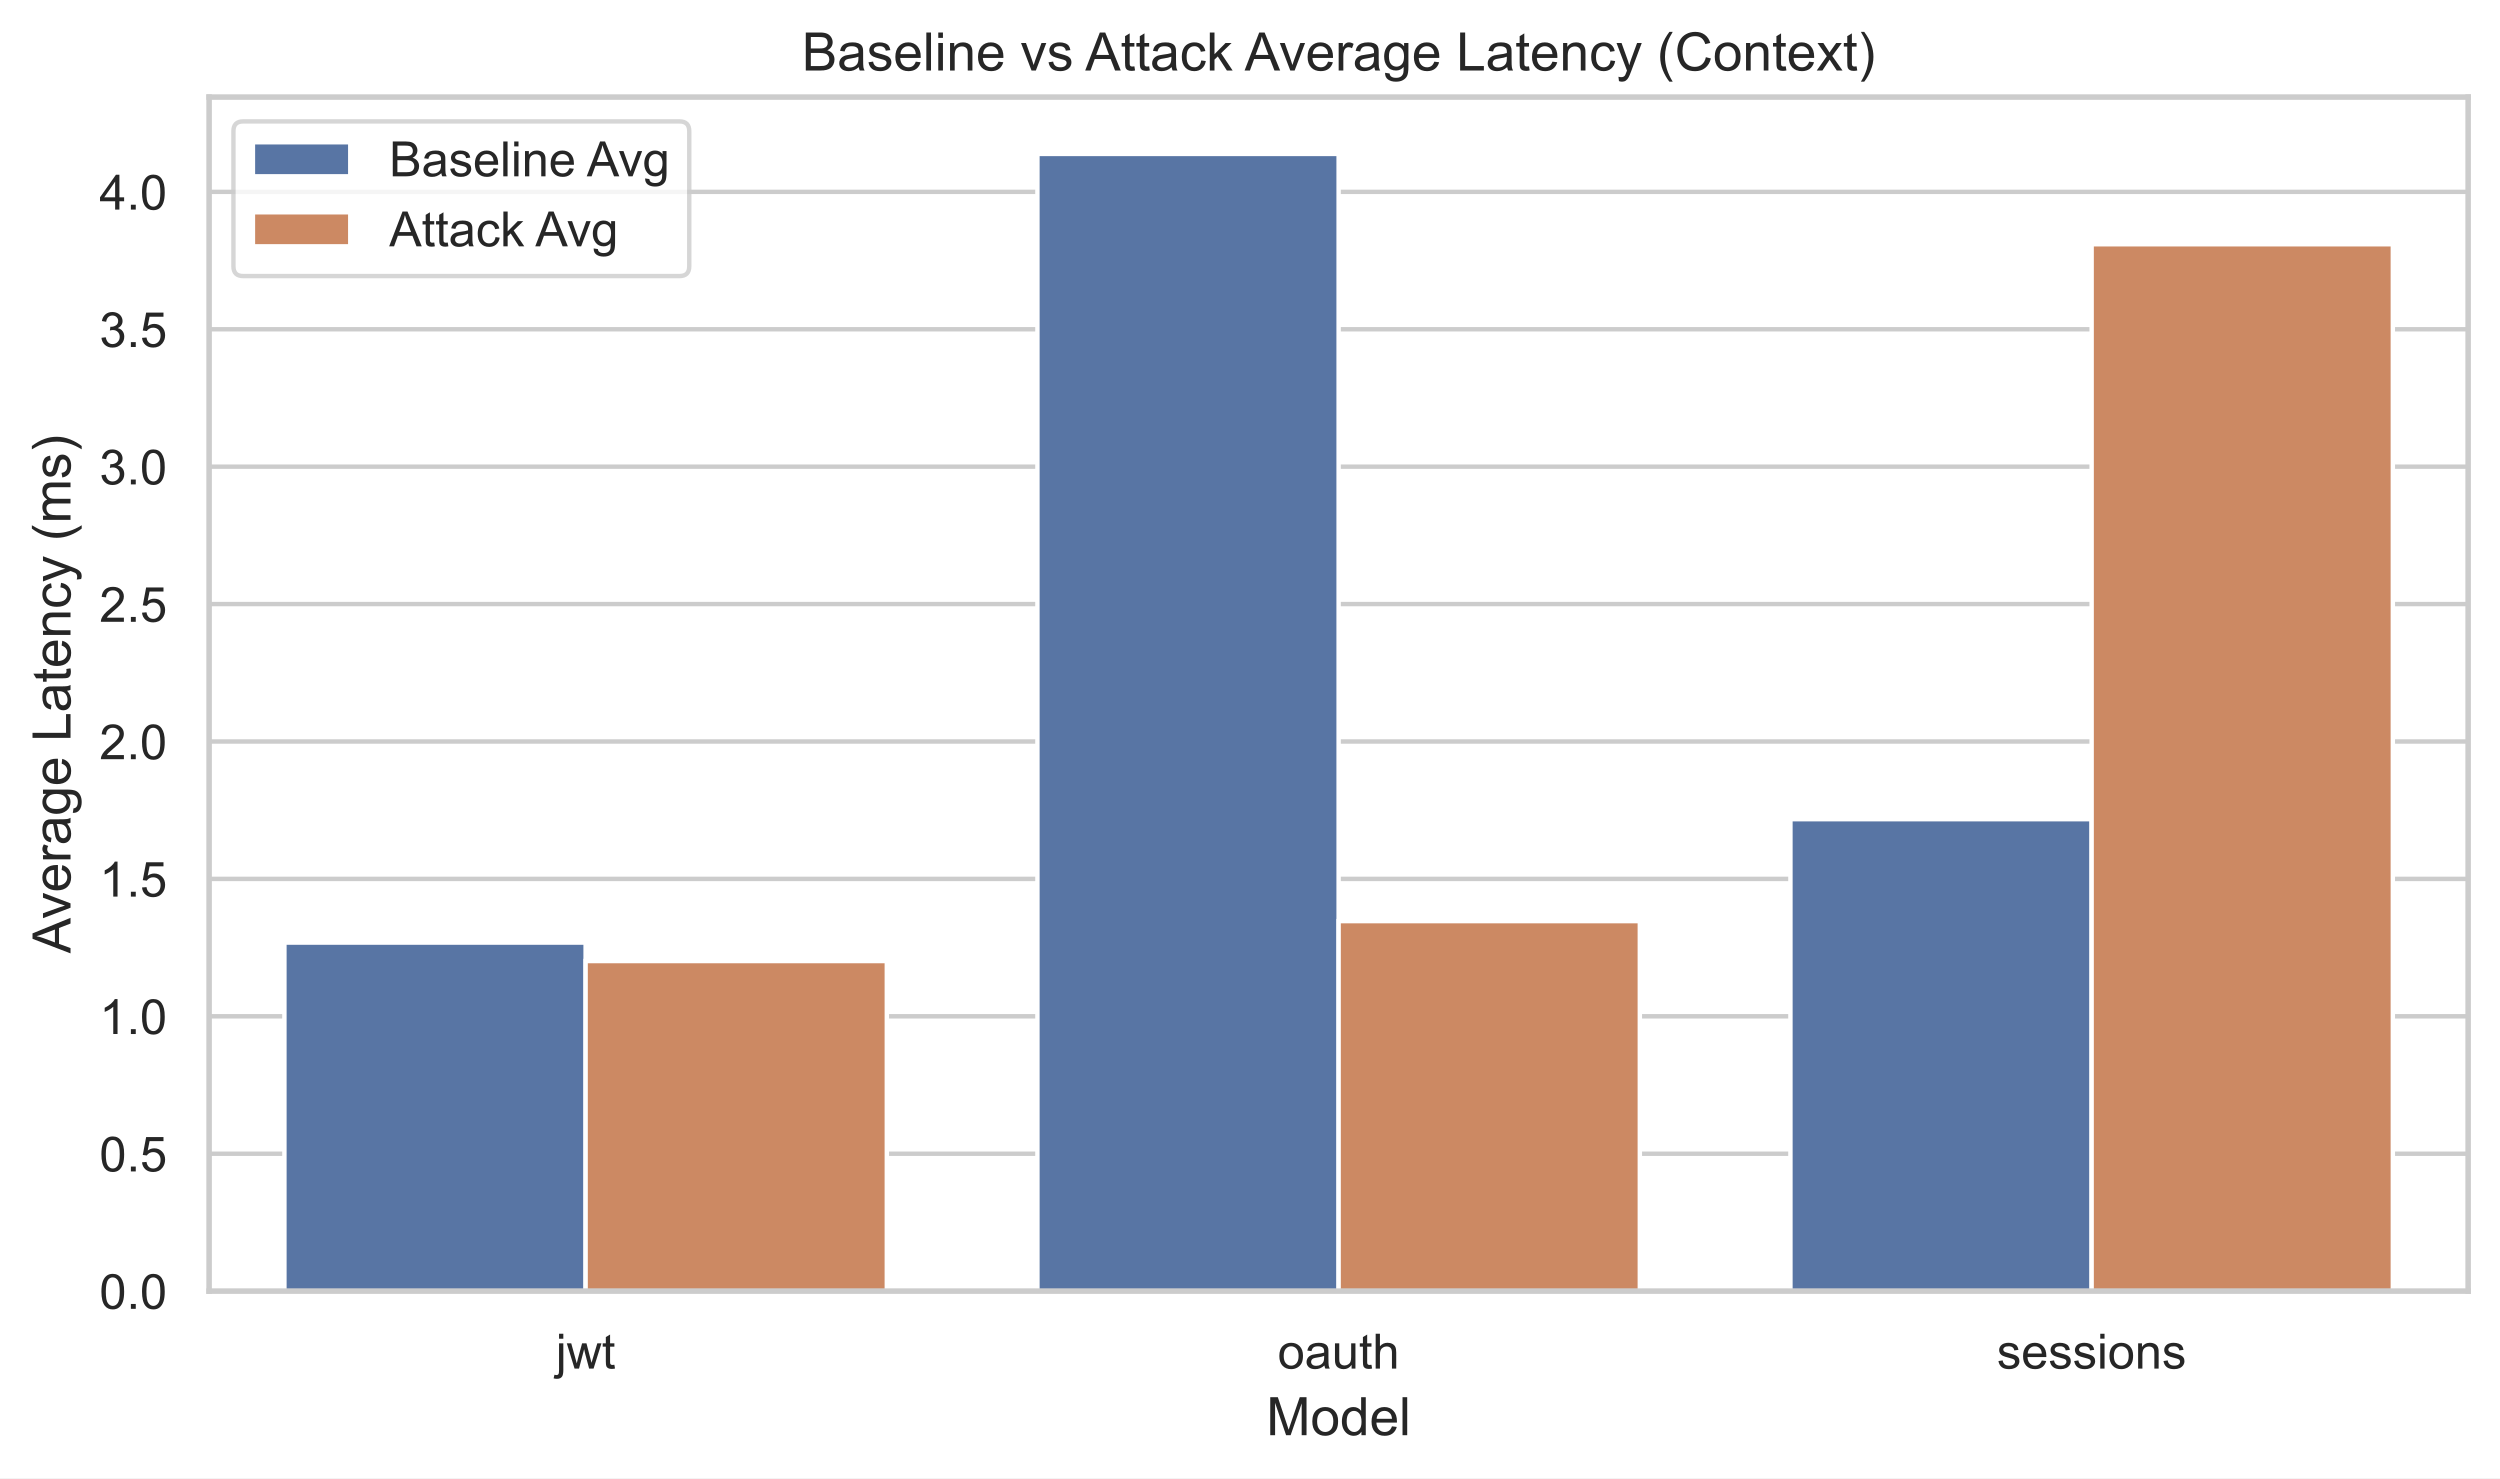
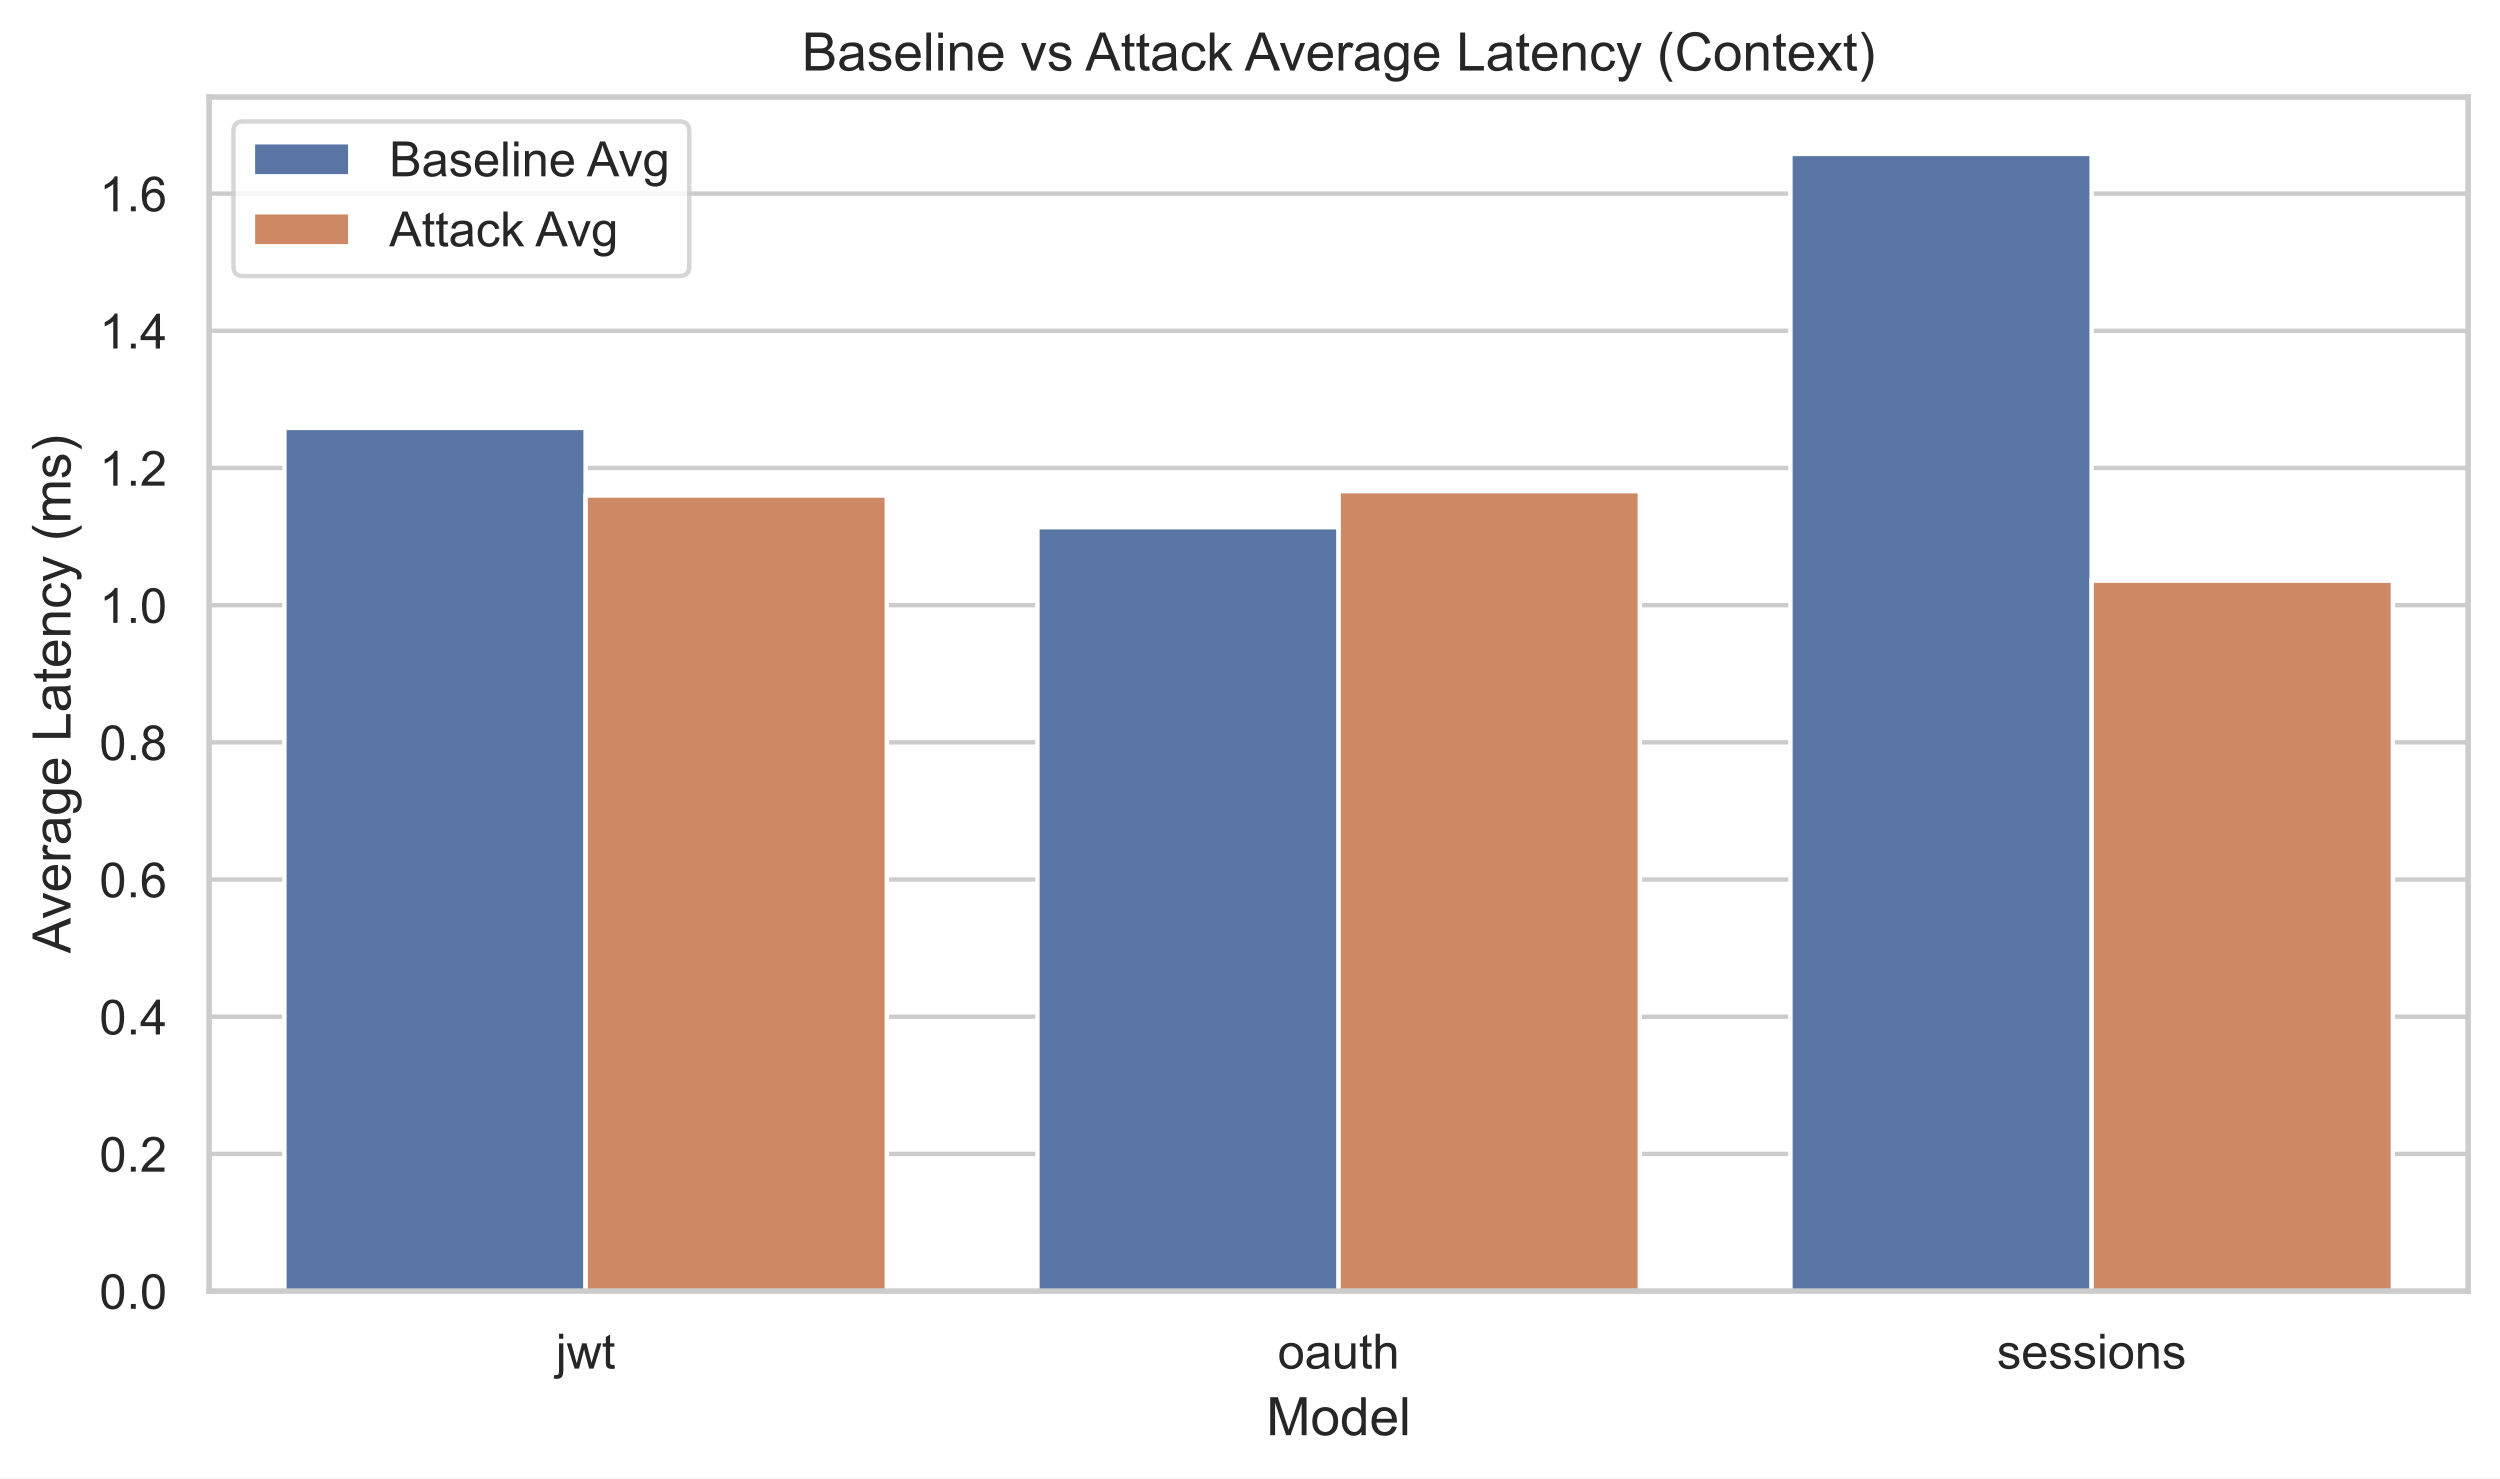
<svg xmlns="http://www.w3.org/2000/svg" xmlns:xlink="http://www.w3.org/1999/xlink" width="564.931pt" height="334.041pt" viewBox="0 0 564.931 334.041" version="1.1">
  <defs>
    <style type="text/css">*{stroke-linejoin: round; stroke-linecap: butt}</style>
  </defs>
  <g id="figure_1">
    <g id="patch_1">
      <path d="M 0 334.041  L 564.931 334.041  L 564.931 0  L 0 0  z " style="fill: #ffffff" />
    </g>
    <g id="axes_1">
      <g id="patch_2">
        <path d="M 47.252 291.756  L 557.731 291.756  L 557.731 21.936  L 47.252 21.936  z " style="fill: #ffffff" />
      </g>
      <g id="matplotlib.axis_1">
        <g id="xtick_1">
          <g id="text_1">
            <g style="fill: #262626" transform="translate(125.6098 309.2646) scale(0.11 -0.11)">
              <defs>
                <path id="ArialMT-4d" d="M 419 3928  L 419 4581  L 981 4581  L 981 3928  L 419 3928  z M -294 -1288  L -188 -809  Q -19 -853 78 -853  Q 250 -853 334 -739  Q 419 -625 419 -169  L 419 3319  L 981 3319  L 981 -181  Q 981 -794 822 -1034  Q 619 -1347 147 -1347  Q -81 -1347 -294 -1288  z " transform="scale(0.015625)" />
                <path id="ArialMT-5a" d="M 1034 0  L 19 3319  L 600 3319  L 1128 1403  L 1325 691  Q 1338 744 1497 1375  L 2025 3319  L 2603 3319  L 3100 1394  L 3266 759  L 3456 1400  L 4025 3319  L 4572 3319  L 3534 0  L 2950 0  L 2422 1988  L 2294 2553  L 1622 0  L 1034 0  z " transform="scale(0.015625)" />
                <path id="ArialMT-57" d="M 1650 503  L 1731 6  Q 1494 -44 1306 -44  Q 1000 -44 831 53  Q 663 150 594 308  Q 525 466 525 972  L 525 2881  L 113 2881  L 113 3319  L 525 3319  L 525 4141  L 1084 4478  L 1084 3319  L 1650 3319  L 1650 2881  L 1084 2881  L 1084 941  Q 1084 700 1114 631  Q 1144 563 1211 522  Q 1278 481 1403 481  Q 1497 481 1650 503  z " transform="scale(0.015625)" />
              </defs>
              <use xlink:href="#ArialMT-4d" />
              <use xlink:href="#ArialMT-5a" transform="translate(22.21875 0)" />
              <use xlink:href="#ArialMT-57" transform="translate(94.4375 0)" />
            </g>
          </g>
        </g>
        <g id="xtick_2">
          <g id="text_2">
            <g style="fill: #262626" transform="translate(288.7294 309.2646) scale(0.11 -0.11)">
              <defs>
                <path id="ArialMT-52" d="M 213 1659  Q 213 2581 725 3025  Q 1153 3394 1769 3394  Q 2453 3394 2887 2945  Q 3322 2497 3322 1706  Q 3322 1066 3130 698  Q 2938 331 2570 128  Q 2203 -75 1769 -75  Q 1072 -75 642 372  Q 213 819 213 1659  z M 791 1659  Q 791 1022 1069 705  Q 1347 388 1769 388  Q 2188 388 2466 706  Q 2744 1025 2744 1678  Q 2744 2294 2464 2611  Q 2184 2928 1769 2928  Q 1347 2928 1069 2612  Q 791 2297 791 1659  z " transform="scale(0.015625)" />
                <path id="ArialMT-44" d="M 2588 409  Q 2275 144 1986 34  Q 1697 -75 1366 -75  Q 819 -75 525 192  Q 231 459 231 875  Q 231 1119 342 1320  Q 453 1522 633 1644  Q 813 1766 1038 1828  Q 1203 1872 1538 1913  Q 2219 1994 2541 2106  Q 2544 2222 2544 2253  Q 2544 2597 2384 2738  Q 2169 2928 1744 2928  Q 1347 2928 1158 2789  Q 969 2650 878 2297  L 328 2372  Q 403 2725 575 2942  Q 747 3159 1072 3276  Q 1397 3394 1825 3394  Q 2250 3394 2515 3294  Q 2781 3194 2906 3042  Q 3031 2891 3081 2659  Q 3109 2516 3109 2141  L 3109 1391  Q 3109 606 3145 398  Q 3181 191 3288 0  L 2700 0  Q 2613 175 2588 409  z M 2541 1666  Q 2234 1541 1622 1453  Q 1275 1403 1131 1340  Q 988 1278 909 1158  Q 831 1038 831 891  Q 831 666 1001 516  Q 1172 366 1500 366  Q 1825 366 2078 508  Q 2331 650 2450 897  Q 2541 1088 2541 1459  L 2541 1666  z " transform="scale(0.015625)" />
                <path id="ArialMT-58" d="M 2597 0  L 2597 488  Q 2209 -75 1544 -75  Q 1250 -75 995 37  Q 741 150 617 320  Q 494 491 444 738  Q 409 903 409 1263  L 409 3319  L 972 3319  L 972 1478  Q 972 1038 1006 884  Q 1059 663 1231 536  Q 1403 409 1656 409  Q 1909 409 2131 539  Q 2353 669 2445 892  Q 2538 1116 2538 1541  L 2538 3319  L 3100 3319  L 3100 0  L 2597 0  z " transform="scale(0.015625)" />
                <path id="ArialMT-4b" d="M 422 0  L 422 4581  L 984 4581  L 984 2938  Q 1378 3394 1978 3394  Q 2347 3394 2619 3248  Q 2891 3103 3008 2847  Q 3125 2591 3125 2103  L 3125 0  L 2563 0  L 2563 2103  Q 2563 2525 2380 2717  Q 2197 2909 1863 2909  Q 1613 2909 1392 2779  Q 1172 2650 1078 2428  Q 984 2206 984 1816  L 984 0  L 422 0  z " transform="scale(0.015625)" />
              </defs>
              <use xlink:href="#ArialMT-52" />
              <use xlink:href="#ArialMT-44" transform="translate(55.60938 0)" />
              <use xlink:href="#ArialMT-58" transform="translate(111.2188 0)" />
              <use xlink:href="#ArialMT-57" transform="translate(166.8281 0)" />
              <use xlink:href="#ArialMT-4b" transform="translate(194.6094 0)" />
            </g>
          </g>
        </g>
        <g id="xtick_3">
          <g id="text_3">
            <g style="fill: #262626" transform="translate(451.2535 309.2646) scale(0.11 -0.11)">
              <defs>
                <path id="ArialMT-56" d="M 197 991  L 753 1078  Q 800 744 1014 566  Q 1228 388 1613 388  Q 2000 388 2187 545  Q 2375 703 2375 916  Q 2375 1106 2209 1216  Q 2094 1291 1634 1406  Q 1016 1563 777 1677  Q 538 1791 414 1992  Q 291 2194 291 2438  Q 291 2659 392 2848  Q 494 3038 669 3163  Q 800 3259 1026 3326  Q 1253 3394 1513 3394  Q 1903 3394 2198 3281  Q 2494 3169 2634 2976  Q 2775 2784 2828 2463  L 2278 2388  Q 2241 2644 2061 2787  Q 1881 2931 1553 2931  Q 1166 2931 1000 2803  Q 834 2675 834 2503  Q 834 2394 903 2306  Q 972 2216 1119 2156  Q 1203 2125 1616 2013  Q 2213 1853 2448 1751  Q 2684 1650 2818 1456  Q 2953 1263 2953 975  Q 2953 694 2789 445  Q 2625 197 2315 61  Q 2006 -75 1616 -75  Q 969 -75 630 194  Q 291 463 197 991  z " transform="scale(0.015625)" />
                <path id="ArialMT-48" d="M 2694 1069  L 3275 997  Q 3138 488 2766 206  Q 2394 -75 1816 -75  Q 1088 -75 661 373  Q 234 822 234 1631  Q 234 2469 665 2931  Q 1097 3394 1784 3394  Q 2450 3394 2872 2941  Q 3294 2488 3294 1666  Q 3294 1616 3291 1516  L 816 1516  Q 847 969 1125 678  Q 1403 388 1819 388  Q 2128 388 2347 550  Q 2566 713 2694 1069  z M 847 1978  L 2700 1978  Q 2663 2397 2488 2606  Q 2219 2931 1791 2931  Q 1403 2931 1139 2672  Q 875 2413 847 1978  z " transform="scale(0.015625)" />
                <path id="ArialMT-4c" d="M 425 3934  L 425 4581  L 988 4581  L 988 3934  L 425 3934  z M 425 0  L 425 3319  L 988 3319  L 988 0  L 425 0  z " transform="scale(0.015625)" />
                <path id="ArialMT-51" d="M 422 0  L 422 3319  L 928 3319  L 928 2847  Q 1294 3394 1984 3394  Q 2284 3394 2536 3286  Q 2788 3178 2913 3003  Q 3038 2828 3088 2588  Q 3119 2431 3119 2041  L 3119 0  L 2556 0  L 2556 2019  Q 2556 2363 2490 2533  Q 2425 2703 2258 2804  Q 2091 2906 1866 2906  Q 1506 2906 1245 2678  Q 984 2450 984 1813  L 984 0  L 422 0  z " transform="scale(0.015625)" />
              </defs>
              <use xlink:href="#ArialMT-56" />
              <use xlink:href="#ArialMT-48" transform="translate(50 0)" />
              <use xlink:href="#ArialMT-56" transform="translate(105.6094 0)" />
              <use xlink:href="#ArialMT-56" transform="translate(155.6094 0)" />
              <use xlink:href="#ArialMT-4c" transform="translate(205.6094 0)" />
              <use xlink:href="#ArialMT-52" transform="translate(227.8281 0)" />
              <use xlink:href="#ArialMT-51" transform="translate(283.4375 0)" />
              <use xlink:href="#ArialMT-56" transform="translate(339.0469 0)" />
            </g>
          </g>
        </g>
        <g id="text_4">
          <g style="fill: #262626" transform="translate(286.1508 324.3161) scale(0.12 -0.12)">
            <defs>
              <path id="ArialMT-30" d="M 475 0  L 475 4581  L 1388 4581  L 2472 1338  Q 2622 884 2691 659  Q 2769 909 2934 1394  L 4031 4581  L 4847 4581  L 4847 0  L 4263 0  L 4263 3834  L 2931 0  L 2384 0  L 1059 3900  L 1059 0  L 475 0  z " transform="scale(0.015625)" />
              <path id="ArialMT-47" d="M 2575 0  L 2575 419  Q 2259 -75 1647 -75  Q 1250 -75 917 144  Q 584 363 401 755  Q 219 1147 219 1656  Q 219 2153 384 2558  Q 550 2963 881 3178  Q 1213 3394 1622 3394  Q 1922 3394 2156 3267  Q 2391 3141 2538 2938  L 2538 4581  L 3097 4581  L 3097 0  L 2575 0  z M 797 1656  Q 797 1019 1065 703  Q 1334 388 1700 388  Q 2069 388 2326 689  Q 2584 991 2584 1609  Q 2584 2291 2321 2609  Q 2059 2928 1675 2928  Q 1300 2928 1048 2622  Q 797 2316 797 1656  z " transform="scale(0.015625)" />
              <path id="ArialMT-4f" d="M 409 0  L 409 4581  L 972 4581  L 972 0  L 409 0  z " transform="scale(0.015625)" />
            </defs>
            <use xlink:href="#ArialMT-30" />
            <use xlink:href="#ArialMT-52" transform="translate(83.29688 0)" />
            <use xlink:href="#ArialMT-47" transform="translate(138.9062 0)" />
            <use xlink:href="#ArialMT-48" transform="translate(194.5156 0)" />
            <use xlink:href="#ArialMT-4f" transform="translate(250.125 0)" />
          </g>
        </g>
      </g>
      <g id="matplotlib.axis_2">
        <g id="ytick_1">
          <g id="line2d_1">
-             <path d="M 47.252 291.756  L 557.731 291.756  " clip-path="url(#pecaa565337)" style="fill: none; stroke: #cccccc; stroke-linecap: round" />
+             <path d="M 47.252 291.756  L 557.731 291.756  " clip-path="url(#p477d17f0c6)" style="fill: none; stroke: #cccccc; stroke-linecap: round" />
          </g>
          <g id="text_5">
            <g style="fill: #262626" transform="translate(22.46195 295.7604) scale(0.11 -0.11)">
              <defs>
                <path id="ArialMT-13" d="M 266 2259  Q 266 3072 433 3567  Q 600 4063 929 4331  Q 1259 4600 1759 4600  Q 2128 4600 2406 4451  Q 2684 4303 2865 4023  Q 3047 3744 3150 3342  Q 3253 2941 3253 2259  Q 3253 1453 3087 958  Q 2922 463 2592 192  Q 2263 -78 1759 -78  Q 1097 -78 719 397  Q 266 969 266 2259  z M 844 2259  Q 844 1131 1108 757  Q 1372 384 1759 384  Q 2147 384 2411 759  Q 2675 1134 2675 2259  Q 2675 3391 2411 3762  Q 2147 4134 1753 4134  Q 1366 4134 1134 3806  Q 844 3388 844 2259  z " transform="scale(0.015625)" />
                <path id="ArialMT-11" d="M 581 0  L 581 641  L 1222 641  L 1222 0  L 581 0  z " transform="scale(0.015625)" />
              </defs>
              <use xlink:href="#ArialMT-13" />
              <use xlink:href="#ArialMT-11" transform="translate(55.60938 0)" />
              <use xlink:href="#ArialMT-13" transform="translate(83.39062 0)" />
            </g>
          </g>
        </g>
        <g id="ytick_2">
          <g id="line2d_2">
-             <path d="M 47.252 260.707  L 557.731 260.707  " clip-path="url(#pecaa565337)" style="fill: none; stroke: #cccccc; stroke-linecap: round" />
+             <path d="M 47.252 260.755  L 557.731 260.755  " clip-path="url(#p477d17f0c6)" style="fill: none; stroke: #cccccc; stroke-linecap: round" />
          </g>
          <g id="text_6">
-             <g style="fill: #262626" transform="translate(22.46195 264.7107) scale(0.11 -0.11)">
-               <defs>
-                 <path id="ArialMT-18" d="M 266 1200  L 856 1250  Q 922 819 1161 601  Q 1400 384 1738 384  Q 2144 384 2425 690  Q 2706 997 2706 1503  Q 2706 1984 2436 2262  Q 2166 2541 1728 2541  Q 1456 2541 1237 2417  Q 1019 2294 894 2097  L 366 2166  L 809 4519  L 3088 4519  L 3088 3981  L 1259 3981  L 1013 2750  Q 1425 3038 1878 3038  Q 2478 3038 2890 2622  Q 3303 2206 3303 1553  Q 3303 931 2941 478  Q 2500 -78 1738 -78  Q 1113 -78 717 272  Q 322 622 266 1200  z " transform="scale(0.015625)" />
+             <g style="fill: #262626" transform="translate(22.46195 264.7591) scale(0.11 -0.11)">
+               <defs>
+                 <path id="ArialMT-15" d="M 3222 541  L 3222 0  L 194 0  Q 188 203 259 391  Q 375 700 629 1000  Q 884 1300 1366 1694  Q 2113 2306 2375 2664  Q 2638 3022 2638 3341  Q 2638 3675 2398 3904  Q 2159 4134 1775 4134  Q 1369 4134 1125 3890  Q 881 3647 878 3216  L 300 3275  Q 359 3922 746 4261  Q 1134 4600 1788 4600  Q 2447 4600 2831 4234  Q 3216 3869 3216 3328  Q 3216 3053 3103 2787  Q 2991 2522 2730 2228  Q 2469 1934 1863 1422  Q 1356 997 1212 845  Q 1069 694 975 541  L 3222 541  z " transform="scale(0.015625)" />
              </defs>
              <use xlink:href="#ArialMT-13" />
              <use xlink:href="#ArialMT-11" transform="translate(55.60938 0)" />
-               <use xlink:href="#ArialMT-18" transform="translate(83.39062 0)" />
+               <use xlink:href="#ArialMT-15" transform="translate(83.39062 0)" />
            </g>
          </g>
        </g>
        <g id="ytick_3">
          <g id="line2d_3">
-             <path d="M 47.252 229.657  L 557.731 229.657  " clip-path="url(#pecaa565337)" style="fill: none; stroke: #cccccc; stroke-linecap: round" />
+             <path d="M 47.252 229.754  L 557.731 229.754  " clip-path="url(#p477d17f0c6)" style="fill: none; stroke: #cccccc; stroke-linecap: round" />
          </g>
          <g id="text_7">
-             <g style="fill: #262626" transform="translate(22.46195 233.6609) scale(0.11 -0.11)">
-               <defs>
-                 <path id="ArialMT-14" d="M 2384 0  L 1822 0  L 1822 3584  Q 1619 3391 1289 3197  Q 959 3003 697 2906  L 697 3450  Q 1169 3672 1522 3987  Q 1875 4303 2022 4600  L 2384 4600  L 2384 0  z " transform="scale(0.015625)" />
-               </defs>
-               <use xlink:href="#ArialMT-14" />
-               <use xlink:href="#ArialMT-11" transform="translate(55.60938 0)" />
-               <use xlink:href="#ArialMT-13" transform="translate(83.39062 0)" />
+             <g style="fill: #262626" transform="translate(22.46195 233.7578) scale(0.11 -0.11)">
+               <defs>
+                 <path id="ArialMT-17" d="M 2069 0  L 2069 1097  L 81 1097  L 81 1613  L 2172 4581  L 2631 4581  L 2631 1613  L 3250 1613  L 3250 1097  L 2631 1097  L 2631 0  L 2069 0  z M 2069 1613  L 2069 3678  L 634 1613  L 2069 1613  z " transform="scale(0.015625)" />
+               </defs>
+               <use xlink:href="#ArialMT-13" />
+               <use xlink:href="#ArialMT-11" transform="translate(55.60938 0)" />
+               <use xlink:href="#ArialMT-17" transform="translate(83.39062 0)" />
            </g>
          </g>
        </g>
        <g id="ytick_4">
          <g id="line2d_4">
-             <path d="M 47.252 198.607  L 557.731 198.607  " clip-path="url(#pecaa565337)" style="fill: none; stroke: #cccccc; stroke-linecap: round" />
+             <path d="M 47.252 198.752  L 557.731 198.752  " clip-path="url(#p477d17f0c6)" style="fill: none; stroke: #cccccc; stroke-linecap: round" />
          </g>
          <g id="text_8">
-             <g style="fill: #262626" transform="translate(22.46195 202.6111) scale(0.11 -0.11)">
-               <use xlink:href="#ArialMT-14" />
-               <use xlink:href="#ArialMT-11" transform="translate(55.60938 0)" />
-               <use xlink:href="#ArialMT-18" transform="translate(83.39062 0)" />
+             <g style="fill: #262626" transform="translate(22.46195 202.7565) scale(0.11 -0.11)">
+               <defs>
+                 <path id="ArialMT-19" d="M 3184 3459  L 2625 3416  Q 2550 3747 2413 3897  Q 2184 4138 1850 4138  Q 1581 4138 1378 3988  Q 1113 3794 959 3422  Q 806 3050 800 2363  Q 1003 2672 1297 2822  Q 1591 2972 1913 2972  Q 2475 2972 2870 2558  Q 3266 2144 3266 1488  Q 3266 1056 3080 686  Q 2894 316 2569 119  Q 2244 -78 1831 -78  Q 1128 -78 684 439  Q 241 956 241 2144  Q 241 3472 731 4075  Q 1159 4600 1884 4600  Q 2425 4600 2770 4297  Q 3116 3994 3184 3459  z M 888 1484  Q 888 1194 1011 928  Q 1134 663 1356 523  Q 1578 384 1822 384  Q 2178 384 2434 671  Q 2691 959 2691 1453  Q 2691 1928 2437 2201  Q 2184 2475 1800 2475  Q 1419 2475 1153 2201  Q 888 1928 888 1484  z " transform="scale(0.015625)" />
+               </defs>
+               <use xlink:href="#ArialMT-13" />
+               <use xlink:href="#ArialMT-11" transform="translate(55.60938 0)" />
+               <use xlink:href="#ArialMT-19" transform="translate(83.39062 0)" />
            </g>
          </g>
        </g>
        <g id="ytick_5">
          <g id="line2d_5">
-             <path d="M 47.252 167.557  L 557.731 167.557  " clip-path="url(#pecaa565337)" style="fill: none; stroke: #cccccc; stroke-linecap: round" />
+             <path d="M 47.252 167.751  L 557.731 167.751  " clip-path="url(#p477d17f0c6)" style="fill: none; stroke: #cccccc; stroke-linecap: round" />
          </g>
          <g id="text_9">
-             <g style="fill: #262626" transform="translate(22.46195 171.5613) scale(0.11 -0.11)">
-               <defs>
-                 <path id="ArialMT-15" d="M 3222 541  L 3222 0  L 194 0  Q 188 203 259 391  Q 375 700 629 1000  Q 884 1300 1366 1694  Q 2113 2306 2375 2664  Q 2638 3022 2638 3341  Q 2638 3675 2398 3904  Q 2159 4134 1775 4134  Q 1369 4134 1125 3890  Q 881 3647 878 3216  L 300 3275  Q 359 3922 746 4261  Q 1134 4600 1788 4600  Q 2447 4600 2831 4234  Q 3216 3869 3216 3328  Q 3216 3053 3103 2787  Q 2991 2522 2730 2228  Q 2469 1934 1863 1422  Q 1356 997 1212 845  Q 1069 694 975 541  L 3222 541  z " transform="scale(0.015625)" />
-               </defs>
-               <use xlink:href="#ArialMT-15" />
-               <use xlink:href="#ArialMT-11" transform="translate(55.60938 0)" />
-               <use xlink:href="#ArialMT-13" transform="translate(83.39062 0)" />
+             <g style="fill: #262626" transform="translate(22.46195 171.7552) scale(0.11 -0.11)">
+               <defs>
+                 <path id="ArialMT-1b" d="M 1131 2484  Q 781 2613 612 2850  Q 444 3088 444 3419  Q 444 3919 803 4259  Q 1163 4600 1759 4600  Q 2359 4600 2725 4251  Q 3091 3903 3091 3403  Q 3091 3084 2923 2848  Q 2756 2613 2416 2484  Q 2838 2347 3058 2040  Q 3278 1734 3278 1309  Q 3278 722 2862 322  Q 2447 -78 1769 -78  Q 1091 -78 675 323  Q 259 725 259 1325  Q 259 1772 486 2073  Q 713 2375 1131 2484  z M 1019 3438  Q 1019 3113 1228 2906  Q 1438 2700 1772 2700  Q 2097 2700 2305 2904  Q 2513 3109 2513 3406  Q 2513 3716 2298 3927  Q 2084 4138 1766 4138  Q 1444 4138 1231 3931  Q 1019 3725 1019 3438  z M 838 1322  Q 838 1081 952 856  Q 1066 631 1291 507  Q 1516 384 1775 384  Q 2178 384 2440 643  Q 2703 903 2703 1303  Q 2703 1709 2433 1975  Q 2163 2241 1756 2241  Q 1359 2241 1098 1978  Q 838 1716 838 1322  z " transform="scale(0.015625)" />
+               </defs>
+               <use xlink:href="#ArialMT-13" />
+               <use xlink:href="#ArialMT-11" transform="translate(55.60938 0)" />
+               <use xlink:href="#ArialMT-1b" transform="translate(83.39062 0)" />
            </g>
          </g>
        </g>
        <g id="ytick_6">
          <g id="line2d_6">
-             <path d="M 47.252 136.507  L 557.731 136.507  " clip-path="url(#pecaa565337)" style="fill: none; stroke: #cccccc; stroke-linecap: round" />
+             <path d="M 47.252 136.75  L 557.731 136.75  " clip-path="url(#p477d17f0c6)" style="fill: none; stroke: #cccccc; stroke-linecap: round" />
          </g>
          <g id="text_10">
-             <g style="fill: #262626" transform="translate(22.46195 140.5115) scale(0.11 -0.11)">
-               <use xlink:href="#ArialMT-15" />
-               <use xlink:href="#ArialMT-11" transform="translate(55.60938 0)" />
-               <use xlink:href="#ArialMT-18" transform="translate(83.39062 0)" />
+             <g style="fill: #262626" transform="translate(22.46195 140.7539) scale(0.11 -0.11)">
+               <defs>
+                 <path id="ArialMT-14" d="M 2384 0  L 1822 0  L 1822 3584  Q 1619 3391 1289 3197  Q 959 3003 697 2906  L 697 3450  Q 1169 3672 1522 3987  Q 1875 4303 2022 4600  L 2384 4600  L 2384 0  z " transform="scale(0.015625)" />
+               </defs>
+               <use xlink:href="#ArialMT-14" />
+               <use xlink:href="#ArialMT-11" transform="translate(55.60938 0)" />
+               <use xlink:href="#ArialMT-13" transform="translate(83.39062 0)" />
            </g>
          </g>
        </g>
        <g id="ytick_7">
          <g id="line2d_7">
-             <path d="M 47.252 105.458  L 557.731 105.458  " clip-path="url(#pecaa565337)" style="fill: none; stroke: #cccccc; stroke-linecap: round" />
+             <path d="M 47.252 105.748  L 557.731 105.748  " clip-path="url(#p477d17f0c6)" style="fill: none; stroke: #cccccc; stroke-linecap: round" />
          </g>
          <g id="text_11">
-             <g style="fill: #262626" transform="translate(22.46195 109.4618) scale(0.11 -0.11)">
-               <defs>
-                 <path id="ArialMT-16" d="M 269 1209  L 831 1284  Q 928 806 1161 595  Q 1394 384 1728 384  Q 2125 384 2398 659  Q 2672 934 2672 1341  Q 2672 1728 2419 1979  Q 2166 2231 1775 2231  Q 1616 2231 1378 2169  L 1441 2663  Q 1497 2656 1531 2656  Q 1891 2656 2178 2843  Q 2466 3031 2466 3422  Q 2466 3731 2256 3934  Q 2047 4138 1716 4138  Q 1388 4138 1169 3931  Q 950 3725 888 3313  L 325 3413  Q 428 3978 793 4289  Q 1159 4600 1703 4600  Q 2078 4600 2393 4439  Q 2709 4278 2876 4000  Q 3044 3722 3044 3409  Q 3044 3113 2884 2869  Q 2725 2625 2413 2481  Q 2819 2388 3044 2092  Q 3269 1797 3269 1353  Q 3269 753 2831 336  Q 2394 -81 1725 -81  Q 1122 -81 723 278  Q 325 638 269 1209  z " transform="scale(0.015625)" />
-               </defs>
-               <use xlink:href="#ArialMT-16" />
-               <use xlink:href="#ArialMT-11" transform="translate(55.60938 0)" />
-               <use xlink:href="#ArialMT-13" transform="translate(83.39062 0)" />
+             <g style="fill: #262626" transform="translate(22.46195 109.7526) scale(0.11 -0.11)">
+               <use xlink:href="#ArialMT-14" />
+               <use xlink:href="#ArialMT-11" transform="translate(55.60938 0)" />
+               <use xlink:href="#ArialMT-15" transform="translate(83.39062 0)" />
            </g>
          </g>
        </g>
        <g id="ytick_8">
          <g id="line2d_8">
-             <path d="M 47.252 74.408  L 557.731 74.408  " clip-path="url(#pecaa565337)" style="fill: none; stroke: #cccccc; stroke-linecap: round" />
+             <path d="M 47.252 74.747  L 557.731 74.747  " clip-path="url(#p477d17f0c6)" style="fill: none; stroke: #cccccc; stroke-linecap: round" />
          </g>
          <g id="text_12">
-             <g style="fill: #262626" transform="translate(22.46195 78.41198) scale(0.11 -0.11)">
-               <use xlink:href="#ArialMT-16" />
-               <use xlink:href="#ArialMT-11" transform="translate(55.60938 0)" />
-               <use xlink:href="#ArialMT-18" transform="translate(83.39062 0)" />
+             <g style="fill: #262626" transform="translate(22.46195 78.7513) scale(0.11 -0.11)">
+               <use xlink:href="#ArialMT-14" />
+               <use xlink:href="#ArialMT-11" transform="translate(55.60938 0)" />
+               <use xlink:href="#ArialMT-17" transform="translate(83.39062 0)" />
            </g>
          </g>
        </g>
        <g id="ytick_9">
          <g id="line2d_9">
-             <path d="M 47.252 43.358  L 557.731 43.358  " clip-path="url(#pecaa565337)" style="fill: none; stroke: #cccccc; stroke-linecap: round" />
+             <path d="M 47.252 43.746  L 557.731 43.746  " clip-path="url(#p477d17f0c6)" style="fill: none; stroke: #cccccc; stroke-linecap: round" />
          </g>
          <g id="text_13">
-             <g style="fill: #262626" transform="translate(22.46195 47.3622) scale(0.11 -0.11)">
-               <defs>
-                 <path id="ArialMT-17" d="M 2069 0  L 2069 1097  L 81 1097  L 81 1613  L 2172 4581  L 2631 4581  L 2631 1613  L 3250 1613  L 3250 1097  L 2631 1097  L 2631 0  L 2069 0  z M 2069 1613  L 2069 3678  L 634 1613  L 2069 1613  z " transform="scale(0.015625)" />
-               </defs>
-               <use xlink:href="#ArialMT-17" />
-               <use xlink:href="#ArialMT-11" transform="translate(55.60938 0)" />
-               <use xlink:href="#ArialMT-13" transform="translate(83.39062 0)" />
+             <g style="fill: #262626" transform="translate(22.46195 47.74999) scale(0.11 -0.11)">
+               <use xlink:href="#ArialMT-14" />
+               <use xlink:href="#ArialMT-11" transform="translate(55.60938 0)" />
+               <use xlink:href="#ArialMT-19" transform="translate(83.39062 0)" />
            </g>
          </g>
        </g>
        <g id="text_14">
          <g style="fill: #262626" transform="translate(15.93633 215.4241) rotate(-90) scale(0.12 -0.12)">
            <defs>
              <path id="ArialMT-24" d="M -9 0  L 1750 4581  L 2403 4581  L 4278 0  L 3588 0  L 3053 1388  L 1138 1388  L 634 0  L -9 0  z M 1313 1881  L 2866 1881  L 2388 3150  Q 2169 3728 2063 4100  Q 1975 3659 1816 3225  L 1313 1881  z " transform="scale(0.015625)" />
              <path id="ArialMT-59" d="M 1344 0  L 81 3319  L 675 3319  L 1388 1331  Q 1503 1009 1600 663  Q 1675 925 1809 1294  L 2547 3319  L 3125 3319  L 1869 0  L 1344 0  z " transform="scale(0.015625)" />
              <path id="ArialMT-55" d="M 416 0  L 416 3319  L 922 3319  L 922 2816  Q 1116 3169 1280 3281  Q 1444 3394 1641 3394  Q 1925 3394 2219 3213  L 2025 2691  Q 1819 2813 1613 2813  Q 1428 2813 1281 2702  Q 1134 2591 1072 2394  Q 978 2094 978 1738  L 978 0  L 416 0  z " transform="scale(0.015625)" />
              <path id="ArialMT-4a" d="M 319 -275  L 866 -356  Q 900 -609 1056 -725  Q 1266 -881 1628 -881  Q 2019 -881 2231 -725  Q 2444 -569 2519 -288  Q 2563 -116 2559 434  Q 2191 0 1641 0  Q 956 0 581 494  Q 206 988 206 1678  Q 206 2153 378 2554  Q 550 2956 876 3175  Q 1203 3394 1644 3394  Q 2231 3394 2613 2919  L 2613 3319  L 3131 3319  L 3131 450  Q 3131 -325 2973 -648  Q 2816 -972 2473 -1159  Q 2131 -1347 1631 -1347  Q 1038 -1347 672 -1080  Q 306 -813 319 -275  z M 784 1719  Q 784 1066 1043 766  Q 1303 466 1694 466  Q 2081 466 2343 764  Q 2606 1063 2606 1700  Q 2606 2309 2336 2618  Q 2066 2928 1684 2928  Q 1309 2928 1046 2623  Q 784 2319 784 1719  z " transform="scale(0.015625)" />
              <path id="ArialMT-3" transform="scale(0.015625)" />
              <path id="ArialMT-2f" d="M 469 0  L 469 4581  L 1075 4581  L 1075 541  L 3331 541  L 3331 0  L 469 0  z " transform="scale(0.015625)" />
              <path id="ArialMT-46" d="M 2588 1216  L 3141 1144  Q 3050 572 2676 248  Q 2303 -75 1759 -75  Q 1078 -75 664 370  Q 250 816 250 1647  Q 250 2184 428 2587  Q 606 2991 970 3192  Q 1334 3394 1763 3394  Q 2303 3394 2647 3120  Q 2991 2847 3088 2344  L 2541 2259  Q 2463 2594 2264 2762  Q 2066 2931 1784 2931  Q 1359 2931 1093 2626  Q 828 2322 828 1663  Q 828 994 1084 691  Q 1341 388 1753 388  Q 2084 388 2306 591  Q 2528 794 2588 1216  z " transform="scale(0.015625)" />
              <path id="ArialMT-5c" d="M 397 -1278  L 334 -750  Q 519 -800 656 -800  Q 844 -800 956 -737  Q 1069 -675 1141 -563  Q 1194 -478 1313 -144  Q 1328 -97 1363 -6  L 103 3319  L 709 3319  L 1400 1397  Q 1534 1031 1641 628  Q 1738 1016 1872 1384  L 2581 3319  L 3144 3319  L 1881 -56  Q 1678 -603 1566 -809  Q 1416 -1088 1222 -1217  Q 1028 -1347 759 -1347  Q 597 -1347 397 -1278  z " transform="scale(0.015625)" />
              <path id="ArialMT-b" d="M 1497 -1347  Q 1031 -759 709 28  Q 388 816 388 1659  Q 388 2403 628 3084  Q 909 3875 1497 4659  L 1900 4659  Q 1522 4009 1400 3731  Q 1209 3300 1100 2831  Q 966 2247 966 1656  Q 966 153 1900 -1347  L 1497 -1347  z " transform="scale(0.015625)" />
              <path id="ArialMT-50" d="M 422 0  L 422 3319  L 925 3319  L 925 2853  Q 1081 3097 1340 3245  Q 1600 3394 1931 3394  Q 2300 3394 2536 3241  Q 2772 3088 2869 2813  Q 3263 3394 3894 3394  Q 4388 3394 4653 3120  Q 4919 2847 4919 2278  L 4919 0  L 4359 0  L 4359 2091  Q 4359 2428 4304 2576  Q 4250 2725 4106 2815  Q 3963 2906 3769 2906  Q 3419 2906 3187 2673  Q 2956 2441 2956 1928  L 2956 0  L 2394 0  L 2394 2156  Q 2394 2531 2256 2718  Q 2119 2906 1806 2906  Q 1569 2906 1367 2781  Q 1166 2656 1075 2415  Q 984 2175 984 1722  L 984 0  L 422 0  z " transform="scale(0.015625)" />
              <path id="ArialMT-c" d="M 791 -1347  L 388 -1347  Q 1322 153 1322 1656  Q 1322 2244 1188 2822  Q 1081 3291 891 3722  Q 769 4003 388 4659  L 791 4659  Q 1378 3875 1659 3084  Q 1900 2403 1900 1659  Q 1900 816 1576 28  Q 1253 -759 791 -1347  z " transform="scale(0.015625)" />
            </defs>
            <use xlink:href="#ArialMT-24" />
            <use xlink:href="#ArialMT-59" transform="translate(64.89062 0)" />
            <use xlink:href="#ArialMT-48" transform="translate(114.8906 0)" />
            <use xlink:href="#ArialMT-55" transform="translate(170.5 0)" />
            <use xlink:href="#ArialMT-44" transform="translate(203.7969 0)" />
            <use xlink:href="#ArialMT-4a" transform="translate(259.4062 0)" />
            <use xlink:href="#ArialMT-48" transform="translate(315.0156 0)" />
            <use xlink:href="#ArialMT-3" transform="translate(370.625 0)" />
            <use xlink:href="#ArialMT-2f" transform="translate(398.4062 0)" />
            <use xlink:href="#ArialMT-44" transform="translate(454.0156 0)" />
            <use xlink:href="#ArialMT-57" transform="translate(509.625 0)" />
            <use xlink:href="#ArialMT-48" transform="translate(537.4062 0)" />
            <use xlink:href="#ArialMT-51" transform="translate(593.0156 0)" />
            <use xlink:href="#ArialMT-46" transform="translate(648.625 0)" />
            <use xlink:href="#ArialMT-5c" transform="translate(698.625 0)" />
            <use xlink:href="#ArialMT-3" transform="translate(748.625 0)" />
            <use xlink:href="#ArialMT-b" transform="translate(776.4062 0)" />
            <use xlink:href="#ArialMT-50" transform="translate(809.7031 0)" />
            <use xlink:href="#ArialMT-56" transform="translate(893 0)" />
            <use xlink:href="#ArialMT-c" transform="translate(943 0)" />
          </g>
        </g>
      </g>
      <g id="patch_3">
-         <path d="M 64.268 291.756  L 132.332 291.756  L 132.332 213.006  L 64.268 213.006  z " clip-path="url(#pecaa565337)" style="fill: #5875a4; stroke: #ffffff; stroke-linejoin: miter" />
+         <path d="M 64.268 291.756  L 132.332 291.756  L 132.332 96.694  L 64.268 96.694  z " clip-path="url(#p477d17f0c6)" style="fill: #5875a4; stroke: #ffffff; stroke-linejoin: miter" />
      </g>
      <g id="patch_4">
-         <path d="M 234.428 291.756  L 302.491 291.756  L 302.491 34.785  L 234.428 34.785  z " clip-path="url(#pecaa565337)" style="fill: #5875a4; stroke: #ffffff; stroke-linejoin: miter" />
+         <path d="M 234.428 291.756  L 302.491 291.756  L 302.491 119.138  L 234.428 119.138  z " clip-path="url(#p477d17f0c6)" style="fill: #5875a4; stroke: #ffffff; stroke-linejoin: miter" />
      </g>
      <g id="patch_5">
-         <path d="M 404.587 291.756  L 472.651 291.756  L 472.651 185.11  L 404.587 185.11  z " clip-path="url(#pecaa565337)" style="fill: #5875a4; stroke: #ffffff; stroke-linejoin: miter" />
+         <path d="M 404.587 291.756  L 472.651 291.756  L 472.651 34.785  L 404.587 34.785  z " clip-path="url(#p477d17f0c6)" style="fill: #5875a4; stroke: #ffffff; stroke-linejoin: miter" />
      </g>
      <g id="patch_6">
-         <path d="M 132.332 291.756  L 200.396 291.756  L 200.396 217.166  L 132.332 217.166  z " clip-path="url(#pecaa565337)" style="fill: #cc8963; stroke: #ffffff; stroke-linejoin: miter" />
+         <path d="M 132.332 291.756  L 200.396 291.756  L 200.396 111.981  L 132.332 111.981  z " clip-path="url(#p477d17f0c6)" style="fill: #cc8963; stroke: #ffffff; stroke-linejoin: miter" />
      </g>
      <g id="patch_7">
-         <path d="M 302.491 291.756  L 370.555 291.756  L 370.555 208.146  L 302.491 208.146  z " clip-path="url(#pecaa565337)" style="fill: #cc8963; stroke: #ffffff; stroke-linejoin: miter" />
+         <path d="M 302.491 291.756  L 370.555 291.756  L 370.555 110.998  L 302.491 110.998  z " clip-path="url(#p477d17f0c6)" style="fill: #cc8963; stroke: #ffffff; stroke-linejoin: miter" />
      </g>
      <g id="patch_8">
-         <path d="M 472.651 291.756  L 540.715 291.756  L 540.715 55.2  L 472.651 55.2  z " clip-path="url(#pecaa565337)" style="fill: #cc8963; stroke: #ffffff; stroke-linejoin: miter" />
+         <path d="M 472.651 291.756  L 540.715 291.756  L 540.715 131.212  L 472.651 131.212  z " clip-path="url(#p477d17f0c6)" style="fill: #cc8963; stroke: #ffffff; stroke-linejoin: miter" />
      </g>
      <g id="patch_9">
-         <path d="M 132.332 291.756  L 132.332 291.756  L 132.332 291.756  L 132.332 291.756  z " clip-path="url(#pecaa565337)" style="fill: #5875a4; stroke: #ffffff; stroke-linejoin: miter" />
+         <path d="M 132.332 291.756  L 132.332 291.756  L 132.332 291.756  L 132.332 291.756  z " clip-path="url(#p477d17f0c6)" style="fill: #5875a4; stroke: #ffffff; stroke-linejoin: miter" />
      </g>
      <g id="patch_10">
-         <path d="M 132.332 291.756  L 132.332 291.756  L 132.332 291.756  L 132.332 291.756  z " clip-path="url(#pecaa565337)" style="fill: #cc8963; stroke: #ffffff; stroke-linejoin: miter" />
+         <path d="M 132.332 291.756  L 132.332 291.756  L 132.332 291.756  L 132.332 291.756  z " clip-path="url(#p477d17f0c6)" style="fill: #cc8963; stroke: #ffffff; stroke-linejoin: miter" />
      </g>
      <g id="line2d_10">
-         <path clip-path="url(#pecaa565337)" style="fill: none; stroke: #424242; stroke-width: 2.25; stroke-linecap: round" />
+         <path clip-path="url(#p477d17f0c6)" style="fill: none; stroke: #424242; stroke-width: 2.25; stroke-linecap: round" />
      </g>
      <g id="line2d_11">
-         <path clip-path="url(#pecaa565337)" style="fill: none; stroke: #424242; stroke-width: 2.25; stroke-linecap: round" />
+         <path clip-path="url(#p477d17f0c6)" style="fill: none; stroke: #424242; stroke-width: 2.25; stroke-linecap: round" />
      </g>
      <g id="line2d_12">
-         <path clip-path="url(#pecaa565337)" style="fill: none; stroke: #424242; stroke-width: 2.25; stroke-linecap: round" />
+         <path clip-path="url(#p477d17f0c6)" style="fill: none; stroke: #424242; stroke-width: 2.25; stroke-linecap: round" />
      </g>
      <g id="line2d_13">
-         <path clip-path="url(#pecaa565337)" style="fill: none; stroke: #424242; stroke-width: 2.25; stroke-linecap: round" />
+         <path clip-path="url(#p477d17f0c6)" style="fill: none; stroke: #424242; stroke-width: 2.25; stroke-linecap: round" />
      </g>
      <g id="line2d_14">
-         <path clip-path="url(#pecaa565337)" style="fill: none; stroke: #424242; stroke-width: 2.25; stroke-linecap: round" />
+         <path clip-path="url(#p477d17f0c6)" style="fill: none; stroke: #424242; stroke-width: 2.25; stroke-linecap: round" />
      </g>
      <g id="line2d_15">
-         <path clip-path="url(#pecaa565337)" style="fill: none; stroke: #424242; stroke-width: 2.25; stroke-linecap: round" />
+         <path clip-path="url(#p477d17f0c6)" style="fill: none; stroke: #424242; stroke-width: 2.25; stroke-linecap: round" />
      </g>
      <g id="patch_11">
        <path d="M 47.252 291.756  L 47.252 21.936  " style="fill: none; stroke: #cccccc; stroke-width: 1.25; stroke-linejoin: miter; stroke-linecap: square" />
      </g>
      <g id="patch_12">
        <path d="M 557.731 291.756  L 557.731 21.936  " style="fill: none; stroke: #cccccc; stroke-width: 1.25; stroke-linejoin: miter; stroke-linecap: square" />
      </g>
      <g id="patch_13">
        <path d="M 47.252 291.756  L 557.731 291.756  " style="fill: none; stroke: #cccccc; stroke-width: 1.25; stroke-linejoin: miter; stroke-linecap: square" />
      </g>
      <g id="patch_14">
        <path d="M 47.252 21.936  L 557.731 21.936  " style="fill: none; stroke: #cccccc; stroke-width: 1.25; stroke-linejoin: miter; stroke-linecap: square" />
      </g>
      <g id="text_15">
        <g style="fill: #262626" transform="translate(181.2089 15.93633) scale(0.12 -0.12)">
          <defs>
            <path id="ArialMT-25" d="M 469 0  L 469 4581  L 2188 4581  Q 2713 4581 3030 4442  Q 3347 4303 3526 4014  Q 3706 3725 3706 3409  Q 3706 3116 3547 2856  Q 3388 2597 3066 2438  Q 3481 2316 3704 2022  Q 3928 1728 3928 1328  Q 3928 1006 3792 729  Q 3656 453 3456 303  Q 3256 153 2954 76  Q 2653 0 2216 0  L 469 0  z M 1075 2656  L 2066 2656  Q 2469 2656 2644 2709  Q 2875 2778 2992 2937  Q 3109 3097 3109 3338  Q 3109 3566 3000 3739  Q 2891 3913 2687 3977  Q 2484 4041 1991 4041  L 1075 4041  L 1075 2656  z M 1075 541  L 2216 541  Q 2509 541 2628 563  Q 2838 600 2978 687  Q 3119 775 3209 942  Q 3300 1109 3300 1328  Q 3300 1584 3169 1773  Q 3038 1963 2805 2039  Q 2572 2116 2134 2116  L 1075 2116  L 1075 541  z " transform="scale(0.015625)" />
            <path id="ArialMT-4e" d="M 425 0  L 425 4581  L 988 4581  L 988 1969  L 2319 3319  L 3047 3319  L 1778 2088  L 3175 0  L 2481 0  L 1384 1697  L 988 1316  L 988 0  L 425 0  z " transform="scale(0.015625)" />
            <path id="ArialMT-26" d="M 3763 1606  L 4369 1453  Q 4178 706 3683 314  Q 3188 -78 2472 -78  Q 1731 -78 1267 223  Q 803 525 561 1097  Q 319 1669 319 2325  Q 319 3041 592 3573  Q 866 4106 1370 4382  Q 1875 4659 2481 4659  Q 3169 4659 3637 4309  Q 4106 3959 4291 3325  L 3694 3184  Q 3534 3684 3231 3912  Q 2928 4141 2469 4141  Q 1941 4141 1586 3887  Q 1231 3634 1087 3207  Q 944 2781 944 2328  Q 944 1744 1114 1308  Q 1284 872 1643 656  Q 2003 441 2422 441  Q 2931 441 3284 734  Q 3638 1028 3763 1606  z " transform="scale(0.015625)" />
            <path id="ArialMT-5b" d="M 47 0  L 1259 1725  L 138 3319  L 841 3319  L 1350 2541  Q 1494 2319 1581 2169  Q 1719 2375 1834 2534  L 2394 3319  L 3066 3319  L 1919 1756  L 3153 0  L 2463 0  L 1781 1031  L 1600 1309  L 728 0  L 47 0  z " transform="scale(0.015625)" />
          </defs>
          <use xlink:href="#ArialMT-25" />
          <use xlink:href="#ArialMT-44" transform="translate(66.70312 0)" />
          <use xlink:href="#ArialMT-56" transform="translate(122.3125 0)" />
          <use xlink:href="#ArialMT-48" transform="translate(172.3125 0)" />
          <use xlink:href="#ArialMT-4f" transform="translate(227.9219 0)" />
          <use xlink:href="#ArialMT-4c" transform="translate(250.1406 0)" />
          <use xlink:href="#ArialMT-51" transform="translate(272.3594 0)" />
          <use xlink:href="#ArialMT-48" transform="translate(327.9688 0)" />
          <use xlink:href="#ArialMT-3" transform="translate(383.5781 0)" />
          <use xlink:href="#ArialMT-59" transform="translate(411.3594 0)" />
          <use xlink:href="#ArialMT-56" transform="translate(461.3594 0)" />
          <use xlink:href="#ArialMT-3" transform="translate(511.3594 0)" />
          <use xlink:href="#ArialMT-24" transform="translate(533.625 0)" />
          <use xlink:href="#ArialMT-57" transform="translate(600.3281 0)" />
          <use xlink:href="#ArialMT-57" transform="translate(628.1094 0)" />
          <use xlink:href="#ArialMT-44" transform="translate(655.8906 0)" />
          <use xlink:href="#ArialMT-46" transform="translate(711.5 0)" />
          <use xlink:href="#ArialMT-4e" transform="translate(761.5 0)" />
          <use xlink:href="#ArialMT-3" transform="translate(811.5 0)" />
          <use xlink:href="#ArialMT-24" transform="translate(833.7656 0)" />
          <use xlink:href="#ArialMT-59" transform="translate(898.6562 0)" />
          <use xlink:href="#ArialMT-48" transform="translate(948.6562 0)" />
          <use xlink:href="#ArialMT-55" transform="translate(1004.266 0)" />
          <use xlink:href="#ArialMT-44" transform="translate(1037.562 0)" />
          <use xlink:href="#ArialMT-4a" transform="translate(1093.172 0)" />
          <use xlink:href="#ArialMT-48" transform="translate(1148.781 0)" />
          <use xlink:href="#ArialMT-3" transform="translate(1204.391 0)" />
          <use xlink:href="#ArialMT-2f" transform="translate(1232.172 0)" />
          <use xlink:href="#ArialMT-44" transform="translate(1287.781 0)" />
          <use xlink:href="#ArialMT-57" transform="translate(1343.391 0)" />
          <use xlink:href="#ArialMT-48" transform="translate(1371.172 0)" />
          <use xlink:href="#ArialMT-51" transform="translate(1426.781 0)" />
          <use xlink:href="#ArialMT-46" transform="translate(1482.391 0)" />
          <use xlink:href="#ArialMT-5c" transform="translate(1532.391 0)" />
          <use xlink:href="#ArialMT-3" transform="translate(1582.391 0)" />
          <use xlink:href="#ArialMT-b" transform="translate(1610.172 0)" />
          <use xlink:href="#ArialMT-26" transform="translate(1643.469 0)" />
          <use xlink:href="#ArialMT-52" transform="translate(1715.688 0)" />
          <use xlink:href="#ArialMT-51" transform="translate(1771.297 0)" />
          <use xlink:href="#ArialMT-57" transform="translate(1826.906 0)" />
          <use xlink:href="#ArialMT-48" transform="translate(1854.688 0)" />
          <use xlink:href="#ArialMT-5b" transform="translate(1910.297 0)" />
          <use xlink:href="#ArialMT-57" transform="translate(1960.297 0)" />
          <use xlink:href="#ArialMT-c" transform="translate(1988.078 0)" />
        </g>
      </g>
      <g id="legend_1">
        <g id="patch_15">
          <path d="M 54.952 62.383  L 153.55 62.383  Q 155.75 62.383 155.75 60.183  L 155.75 29.636  Q 155.75 27.436 153.55 27.436  L 54.952 27.436  Q 52.752 27.436 52.752 29.636  L 52.752 60.183  Q 52.752 62.383 54.952 62.383  z " style="fill: #ffffff; opacity: 0.8; stroke: #cccccc; stroke-linejoin: miter" />
        </g>
        <g id="patch_16">
          <path d="M 57.152 39.845  L 79.152 39.845  L 79.152 32.145  L 57.152 32.145  z " style="fill: #5875a4; stroke: #ffffff; stroke-linejoin: miter" />
        </g>
        <g id="text_16">
          <g style="fill: #262626" transform="translate(87.95195 39.84463) scale(0.11 -0.11)">
            <use xlink:href="#ArialMT-25" />
            <use xlink:href="#ArialMT-44" transform="translate(66.70312 0)" />
            <use xlink:href="#ArialMT-56" transform="translate(122.3125 0)" />
            <use xlink:href="#ArialMT-48" transform="translate(172.3125 0)" />
            <use xlink:href="#ArialMT-4f" transform="translate(227.9219 0)" />
            <use xlink:href="#ArialMT-4c" transform="translate(250.1406 0)" />
            <use xlink:href="#ArialMT-51" transform="translate(272.3594 0)" />
            <use xlink:href="#ArialMT-48" transform="translate(327.9688 0)" />
            <use xlink:href="#ArialMT-3" transform="translate(383.5781 0)" />
            <use xlink:href="#ArialMT-24" transform="translate(405.8438 0)" />
            <use xlink:href="#ArialMT-59" transform="translate(470.7344 0)" />
            <use xlink:href="#ArialMT-4a" transform="translate(520.7344 0)" />
          </g>
        </g>
        <g id="patch_17">
          <path d="M 57.152 55.668  L 79.152 55.668  L 79.152 47.968  L 57.152 47.968  z " style="fill: #cc8963; stroke: #ffffff; stroke-linejoin: miter" />
        </g>
        <g id="text_17">
          <g style="fill: #262626" transform="translate(87.95195 55.66809) scale(0.11 -0.11)">
            <use xlink:href="#ArialMT-24" />
            <use xlink:href="#ArialMT-57" transform="translate(66.70312 0)" />
            <use xlink:href="#ArialMT-57" transform="translate(94.48438 0)" />
            <use xlink:href="#ArialMT-44" transform="translate(122.2656 0)" />
            <use xlink:href="#ArialMT-46" transform="translate(177.875 0)" />
            <use xlink:href="#ArialMT-4e" transform="translate(227.875 0)" />
            <use xlink:href="#ArialMT-3" transform="translate(277.875 0)" />
            <use xlink:href="#ArialMT-24" transform="translate(300.1406 0)" />
            <use xlink:href="#ArialMT-59" transform="translate(365.0312 0)" />
            <use xlink:href="#ArialMT-4a" transform="translate(415.0312 0)" />
          </g>
        </g>
      </g>
    </g>
  </g>
  <defs>
-     <clipPath id="pecaa565337">
+     <clipPath id="p477d17f0c6">
      <rect x="47.252" y="21.936" width="510.479" height="269.82" />
    </clipPath>
  </defs>
</svg>
